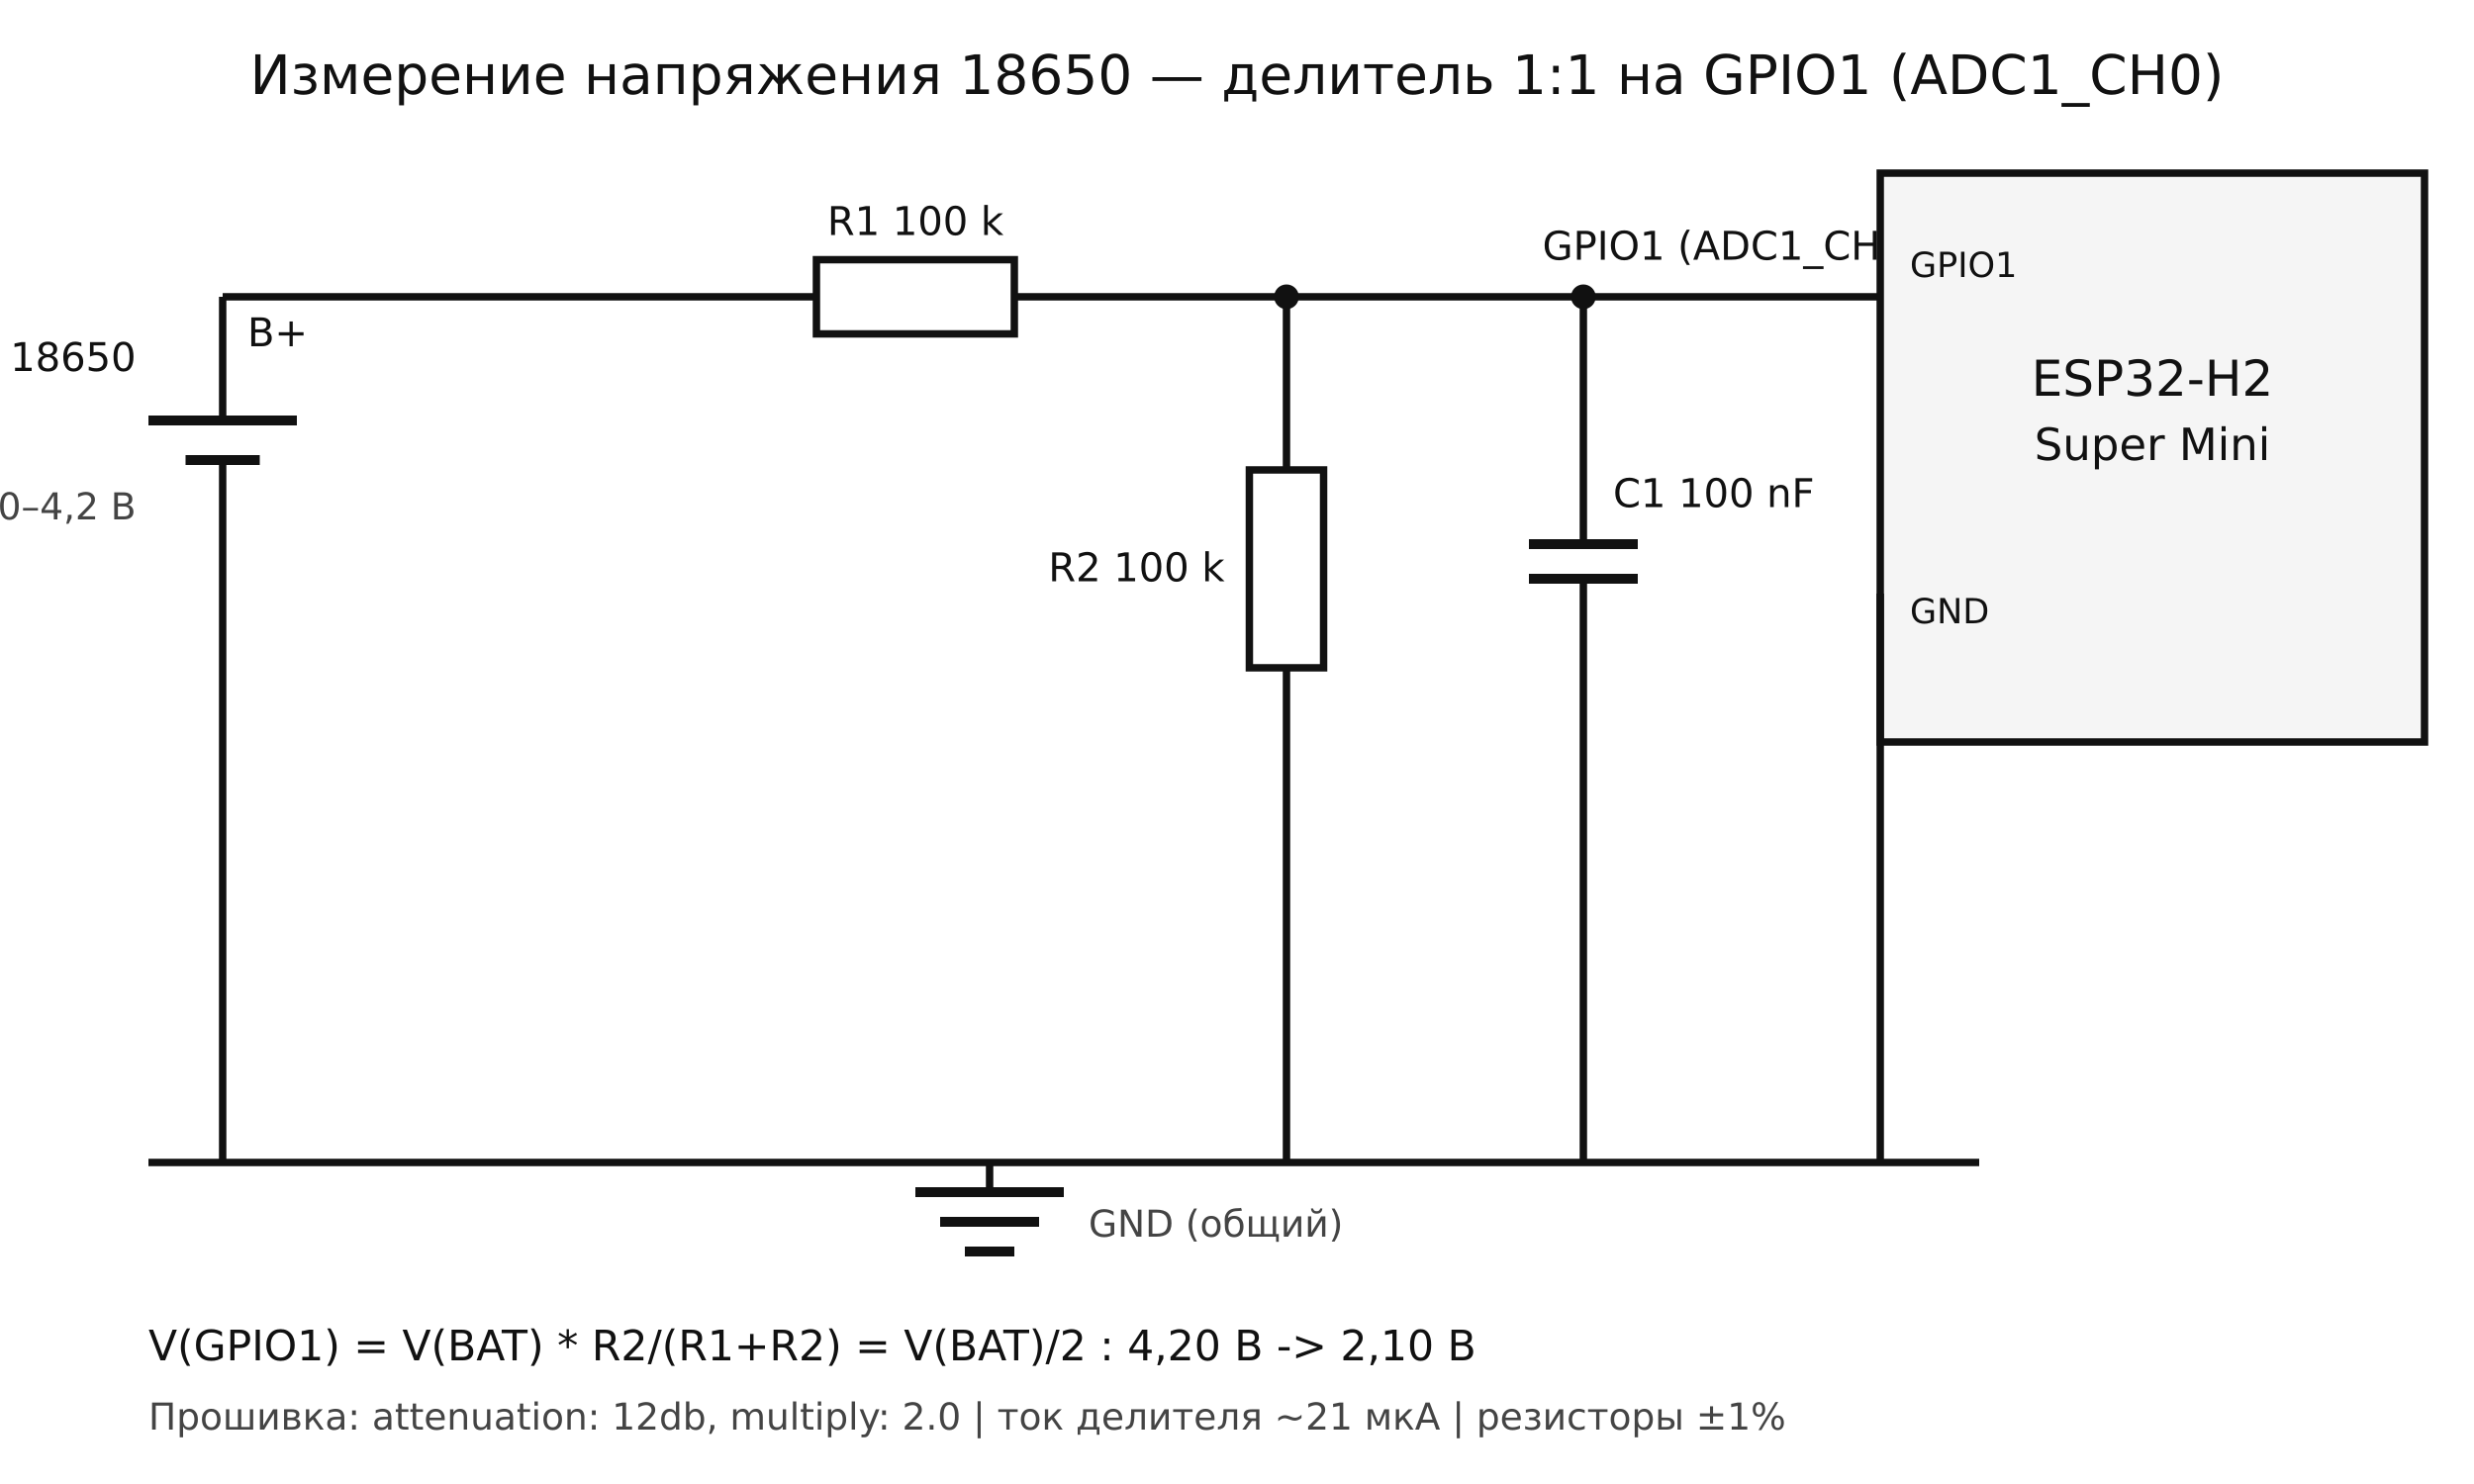
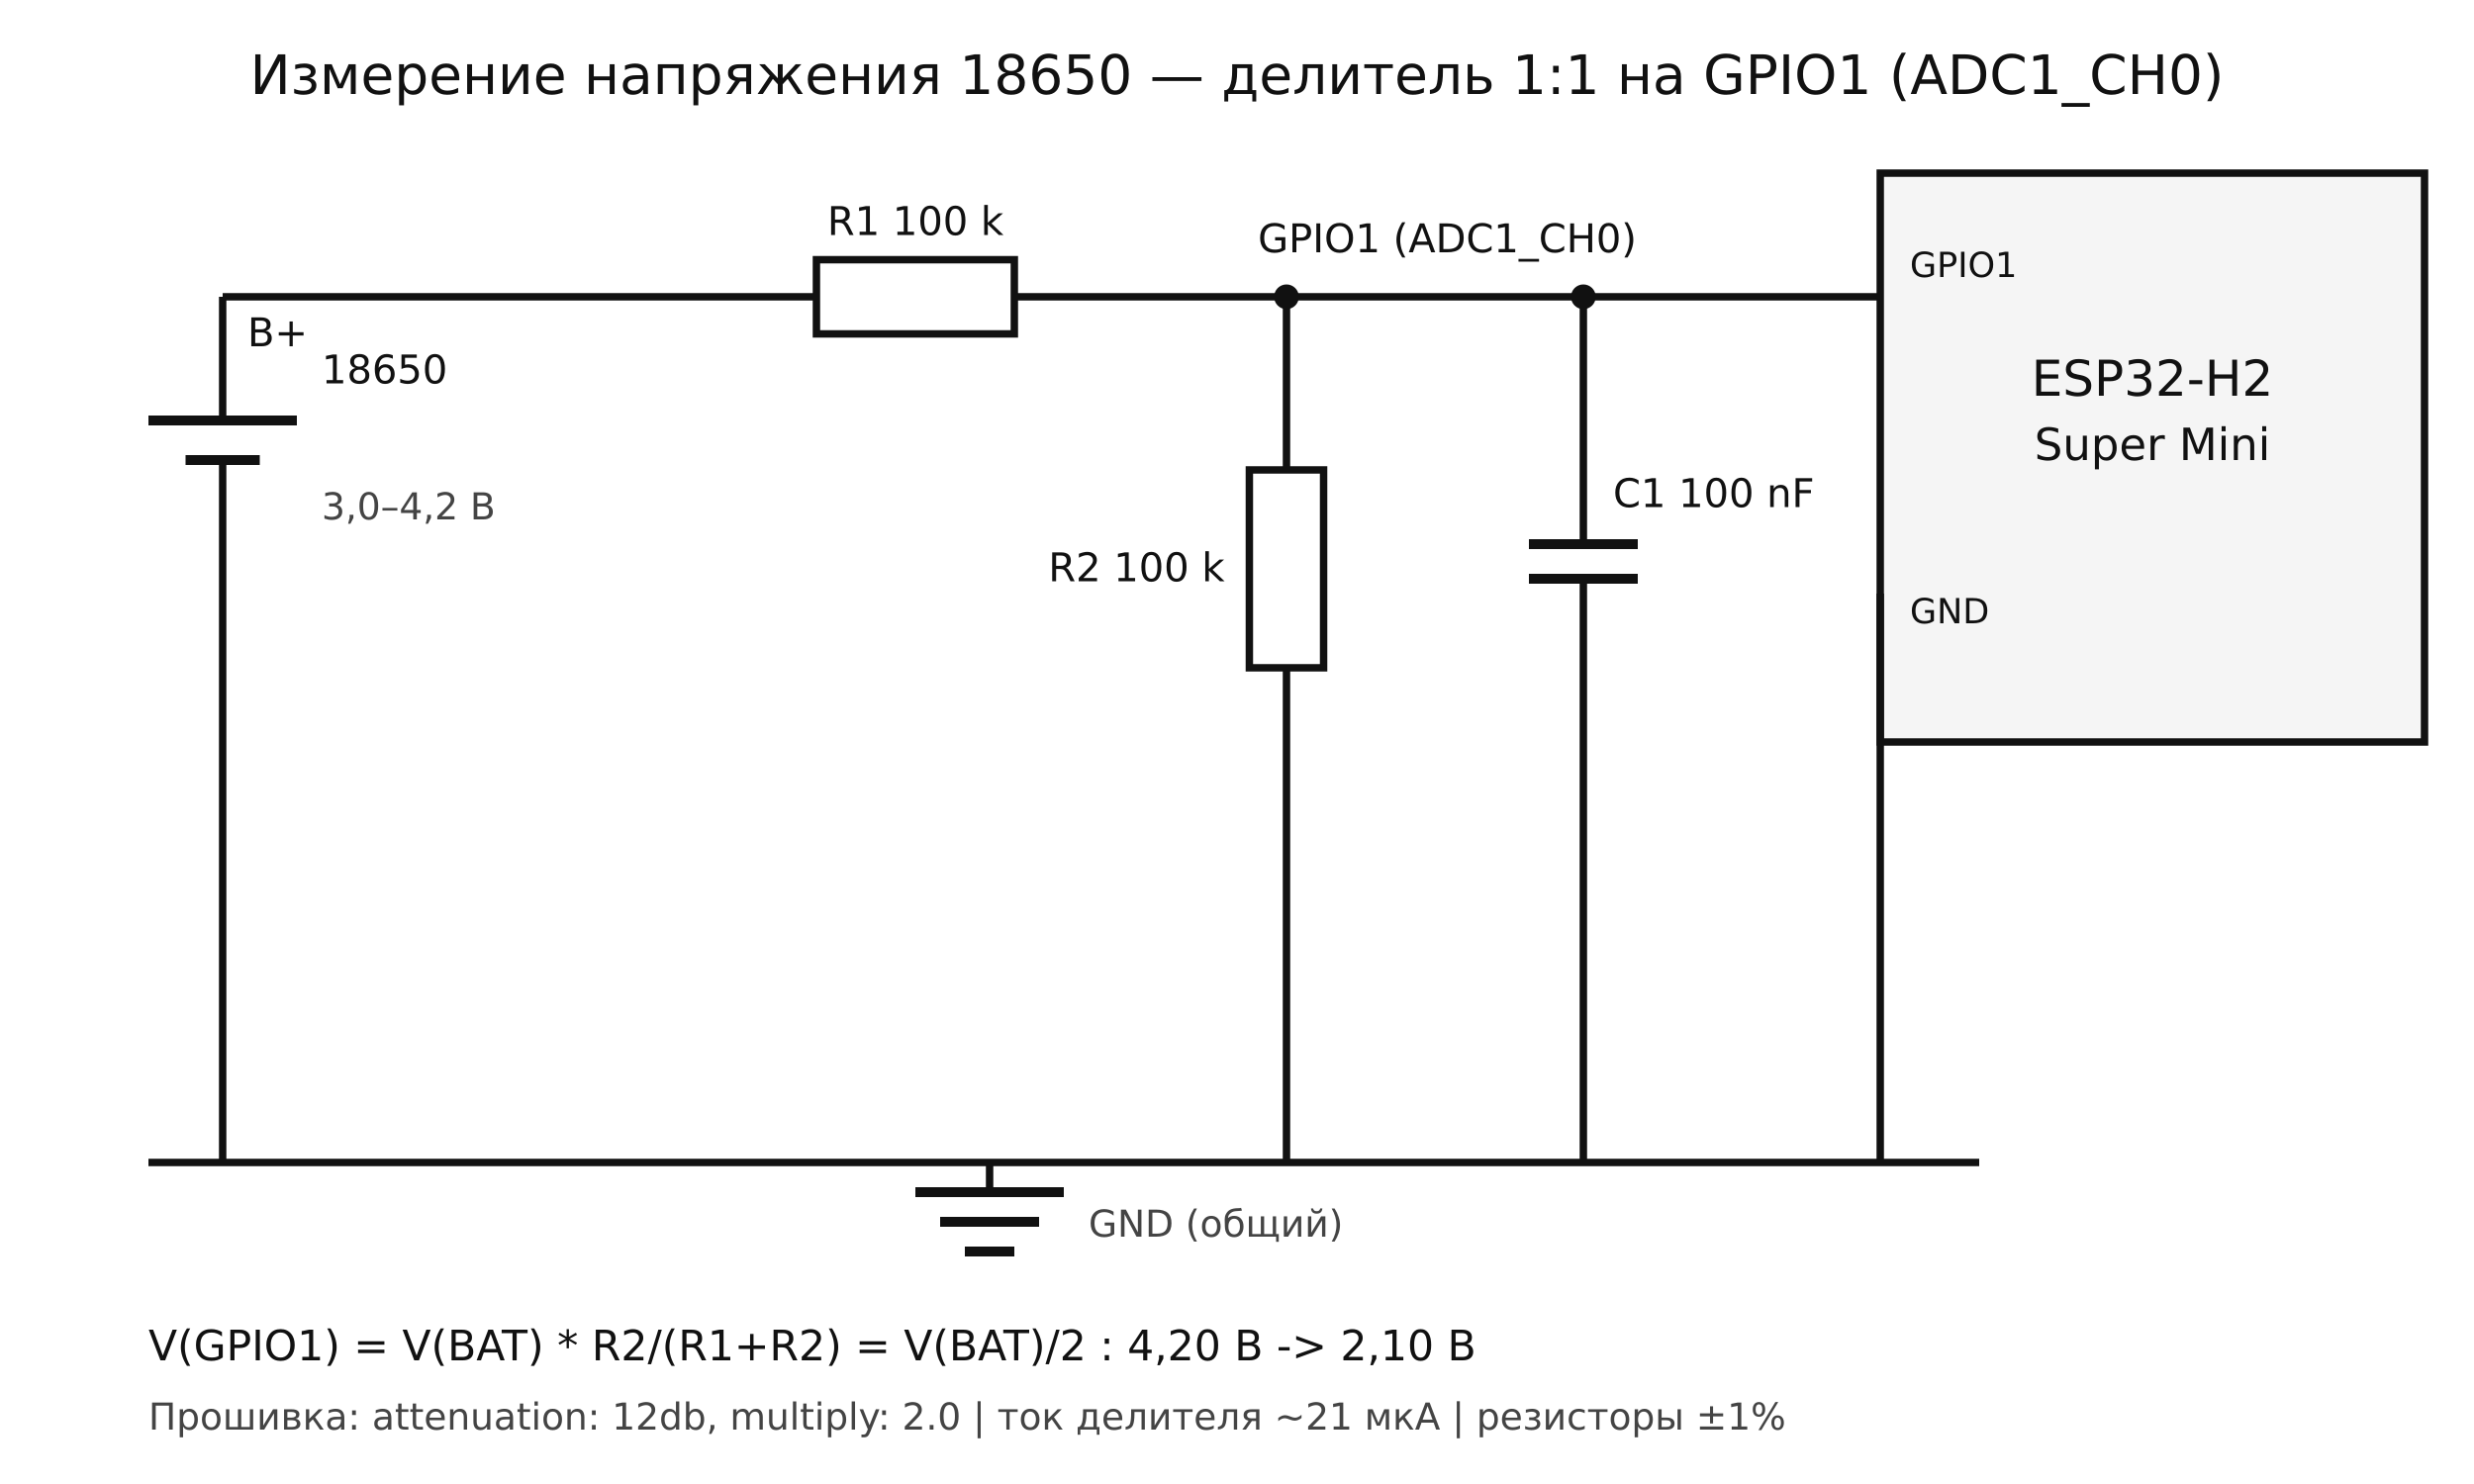
<svg xmlns="http://www.w3.org/2000/svg" width="1000" height="600" viewBox="0 0 1000 600">
  <rect x="0" y="0" width="1000" height="600" fill="white" />
  <text x="500" y="38" font-family="DejaVu Sans, Arial" font-size="22" text-anchor="middle" fill="#111">Измерение напряжения 18650 — делитель 1:1 на GPIO1 (ADC1_CH0)</text>
  <line x1="90" y1="170" x2="90" y2="120" stroke="#111" stroke-width="3" />
  <line x1="60" y1="170" x2="120" y2="170" stroke="#111" stroke-width="4" />
  <line x1="75" y1="186" x2="105" y2="186" stroke="#111" stroke-width="4" />
  <line x1="90" y1="186" x2="90" y2="470" stroke="#111" stroke-width="3" />
-   <text x="55" y="150" font-family="DejaVu Sans, Arial" font-size="16" text-anchor="end" fill="#111">18650</text>
-   <text x="55" y="210" font-family="DejaVu Sans, Arial" font-size="15" text-anchor="end" fill="#444">3,0–4,2 В</text>
+   <text x="130" y="155" font-family="DejaVu Sans, Arial" font-size="16" fill="#111">18650</text>
+   <text x="130" y="210" font-family="DejaVu Sans, Arial" font-size="15" fill="#444">3,0–4,2 В</text>
  <text x="100" y="140" font-family="DejaVu Sans, Arial" font-size="16" fill="#111">B+</text>
  <line x1="90" y1="120" x2="330" y2="120" stroke="#111" stroke-width="3" />
  <rect x="330" y="105" width="80" height="30" fill="white" stroke="#111" stroke-width="3" />
  <text x="370" y="95" font-family="DejaVu Sans, Arial" font-size="16" text-anchor="middle" fill="#111">R1 100 k</text>
  <line x1="410" y1="120" x2="760" y2="120" stroke="#111" stroke-width="3" />
  <circle cx="520" cy="120" r="5" fill="#111" />
  <circle cx="640" cy="120" r="5" fill="#111" />
-   <text x="700" y="105" font-family="DejaVu Sans, Arial" font-size="16" text-anchor="middle" fill="#111">GPIO1 (ADC1_CH0)</text>
+   <text x="585" y="102" font-family="DejaVu Sans, Arial" font-size="16" text-anchor="middle" fill="#111">GPIO1 (ADC1_CH0)</text>
  <line x1="520" y1="120" x2="520" y2="190" stroke="#111" stroke-width="3" />
  <rect x="505" y="190" width="30" height="80" fill="white" stroke="#111" stroke-width="3" />
  <text x="495" y="235" font-family="DejaVu Sans, Arial" font-size="16" text-anchor="end" fill="#111">R2 100 k</text>
  <line x1="520" y1="270" x2="520" y2="470" stroke="#111" stroke-width="3" />
  <line x1="640" y1="120" x2="640" y2="220" stroke="#111" stroke-width="3" />
  <line x1="618" y1="220" x2="662" y2="220" stroke="#111" stroke-width="4" />
  <line x1="618" y1="234" x2="662" y2="234" stroke="#111" stroke-width="4" />
  <line x1="640" y1="234" x2="640" y2="470" stroke="#111" stroke-width="3" />
  <text x="652" y="205" font-family="DejaVu Sans, Arial" font-size="16" fill="#111">C1 100 nF</text>
  <rect x="760" y="70" width="220" height="230" fill="#f5f5f5" stroke="#111" stroke-width="3" />
  <text x="870" y="160" font-family="DejaVu Sans, Arial" font-size="20" text-anchor="middle" fill="#111">ESP32-H2</text>
  <text x="870" y="186" font-family="DejaVu Sans, Arial" font-size="18" text-anchor="middle" fill="#111">Super Mini</text>
  <text x="772" y="112" font-family="DejaVu Sans, Arial" font-size="14" fill="#111">GPIO1</text>
  <text x="772" y="252" font-family="DejaVu Sans, Arial" font-size="14" fill="#111">GND</text>
  <line x1="760" y1="240" x2="760" y2="470" stroke="#111" stroke-width="3" />
  <line x1="60" y1="470" x2="800" y2="470" stroke="#111" stroke-width="3" />
  <line x1="400" y1="470" x2="400" y2="482" stroke="#111" stroke-width="3" />
  <line x1="370" y1="482" x2="430" y2="482" stroke="#111" stroke-width="4" />
  <line x1="380" y1="494" x2="420" y2="494" stroke="#111" stroke-width="4" />
  <line x1="390" y1="506" x2="410" y2="506" stroke="#111" stroke-width="4" />
  <text x="440" y="500" font-family="DejaVu Sans, Arial" font-size="15" fill="#444">GND (общий)</text>
  <text x="60" y="550" font-family="DejaVu Sans, Arial" font-size="17" fill="#111">V(GPIO1) = V(BAT) * R2/(R1+R2) = V(BAT)/2 :   4,20 В -&gt; 2,10 В</text>
  <text x="60" y="578" font-family="DejaVu Sans, Arial" font-size="15" fill="#444">Прошивка: attenuation: 12db, multiply: 2.0 | ток делителя ~21 мкА | резисторы ±1%</text>
</svg>
